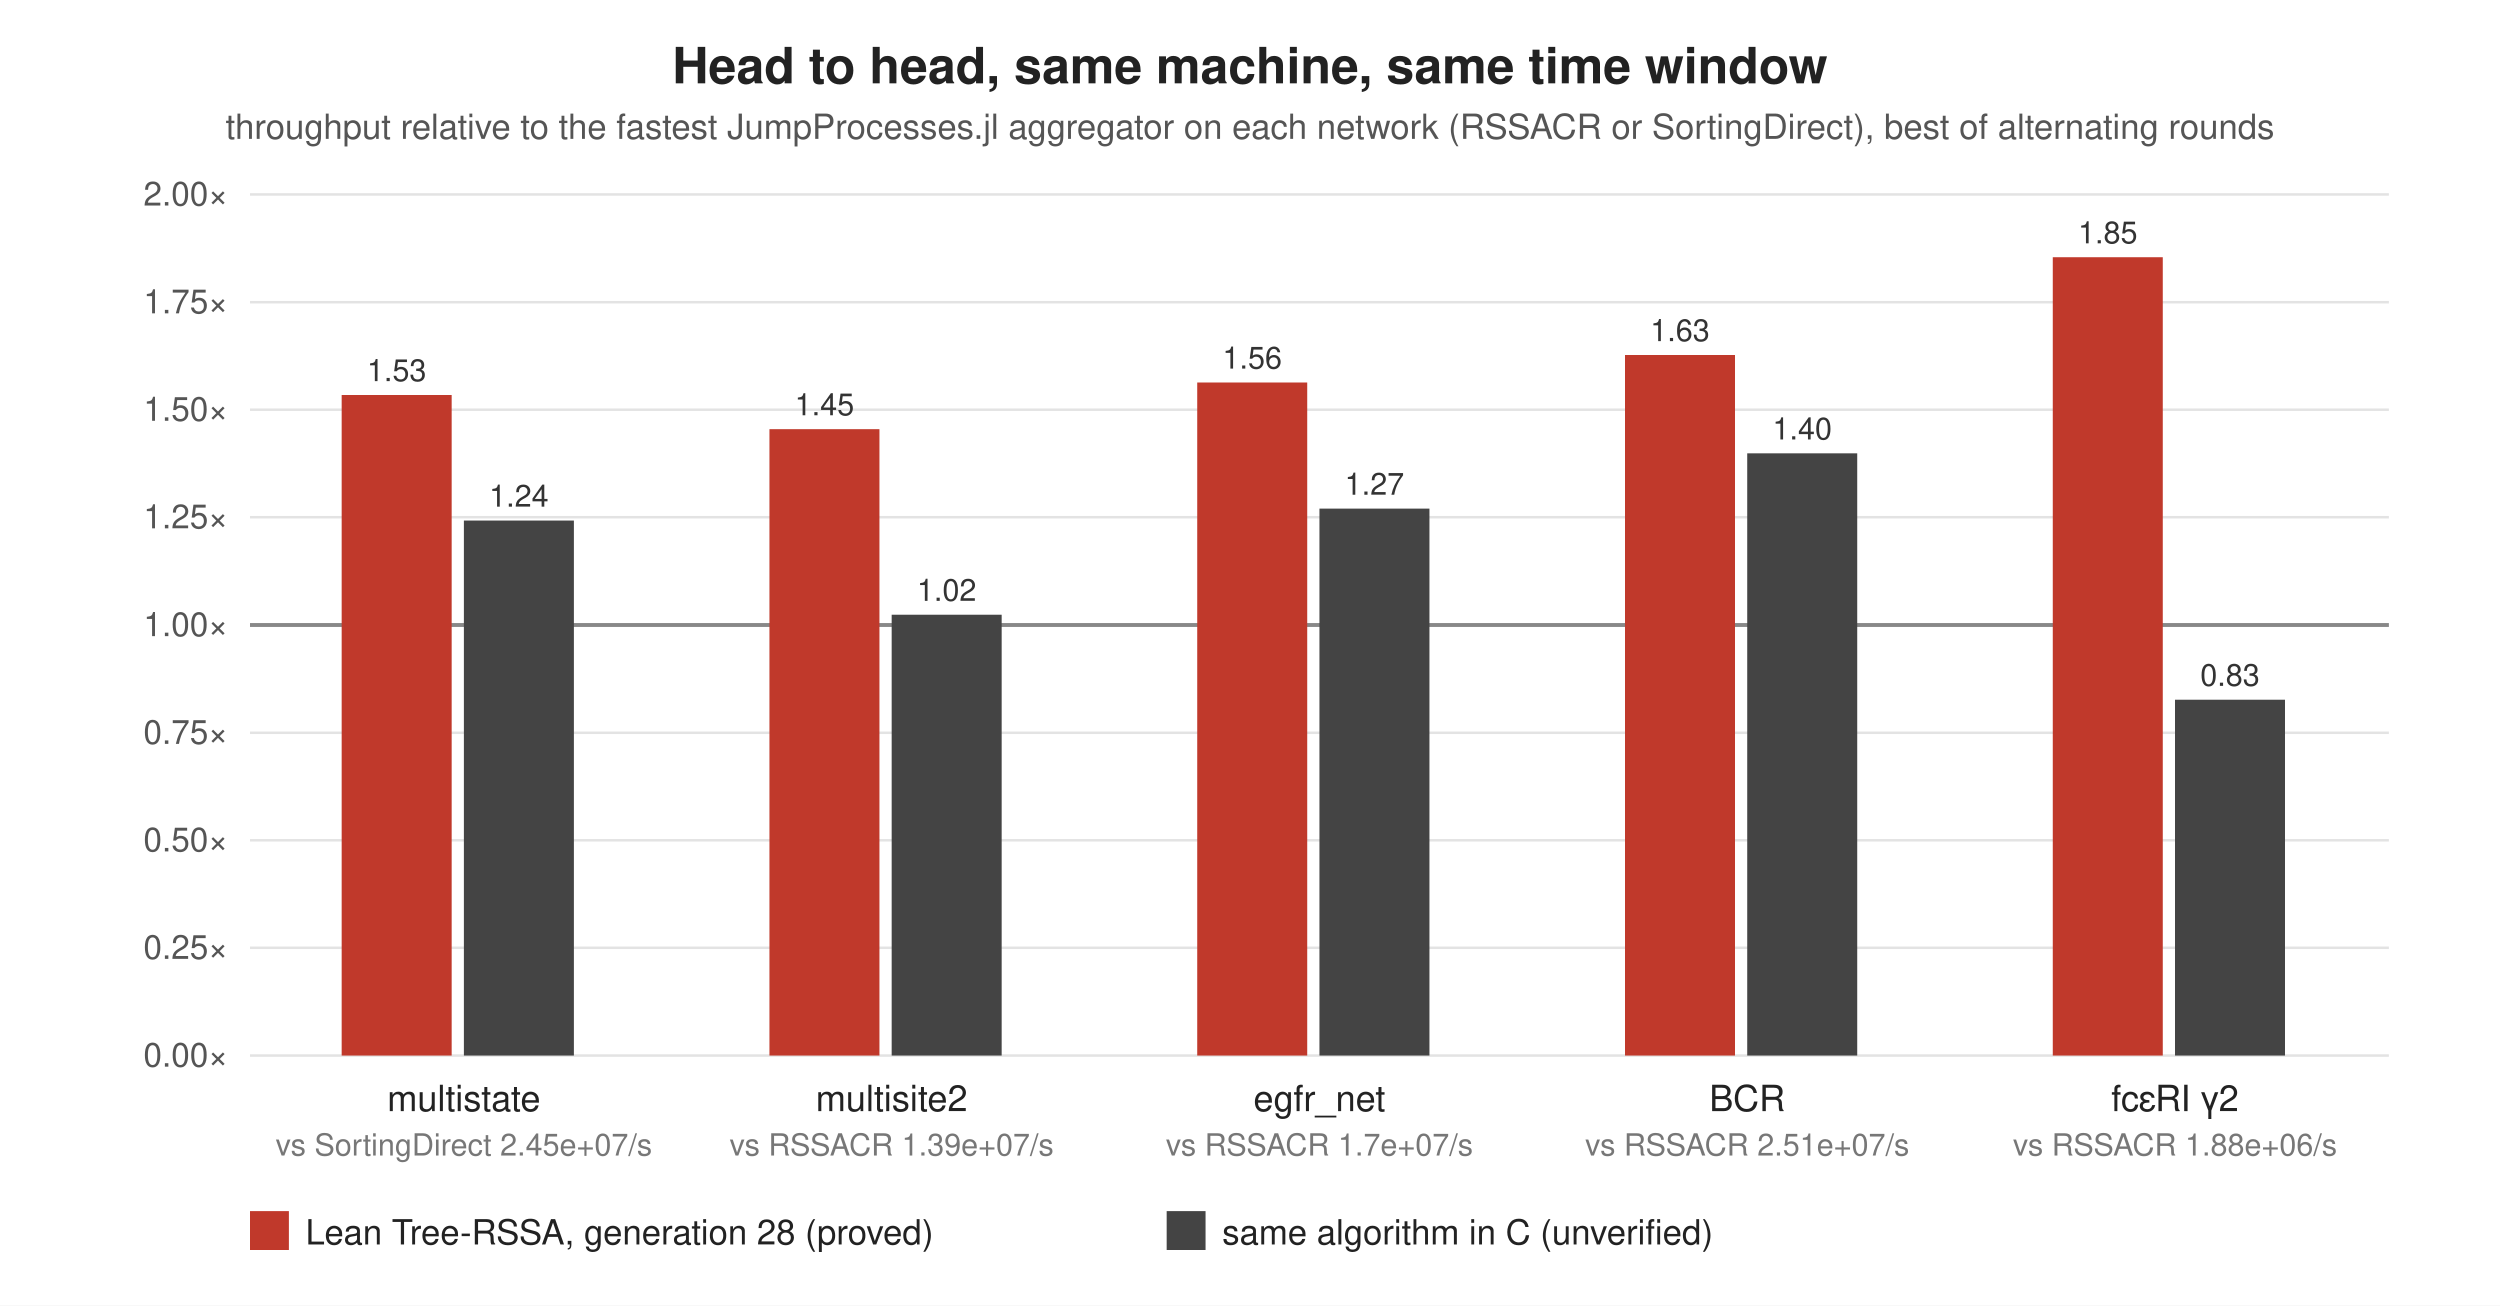
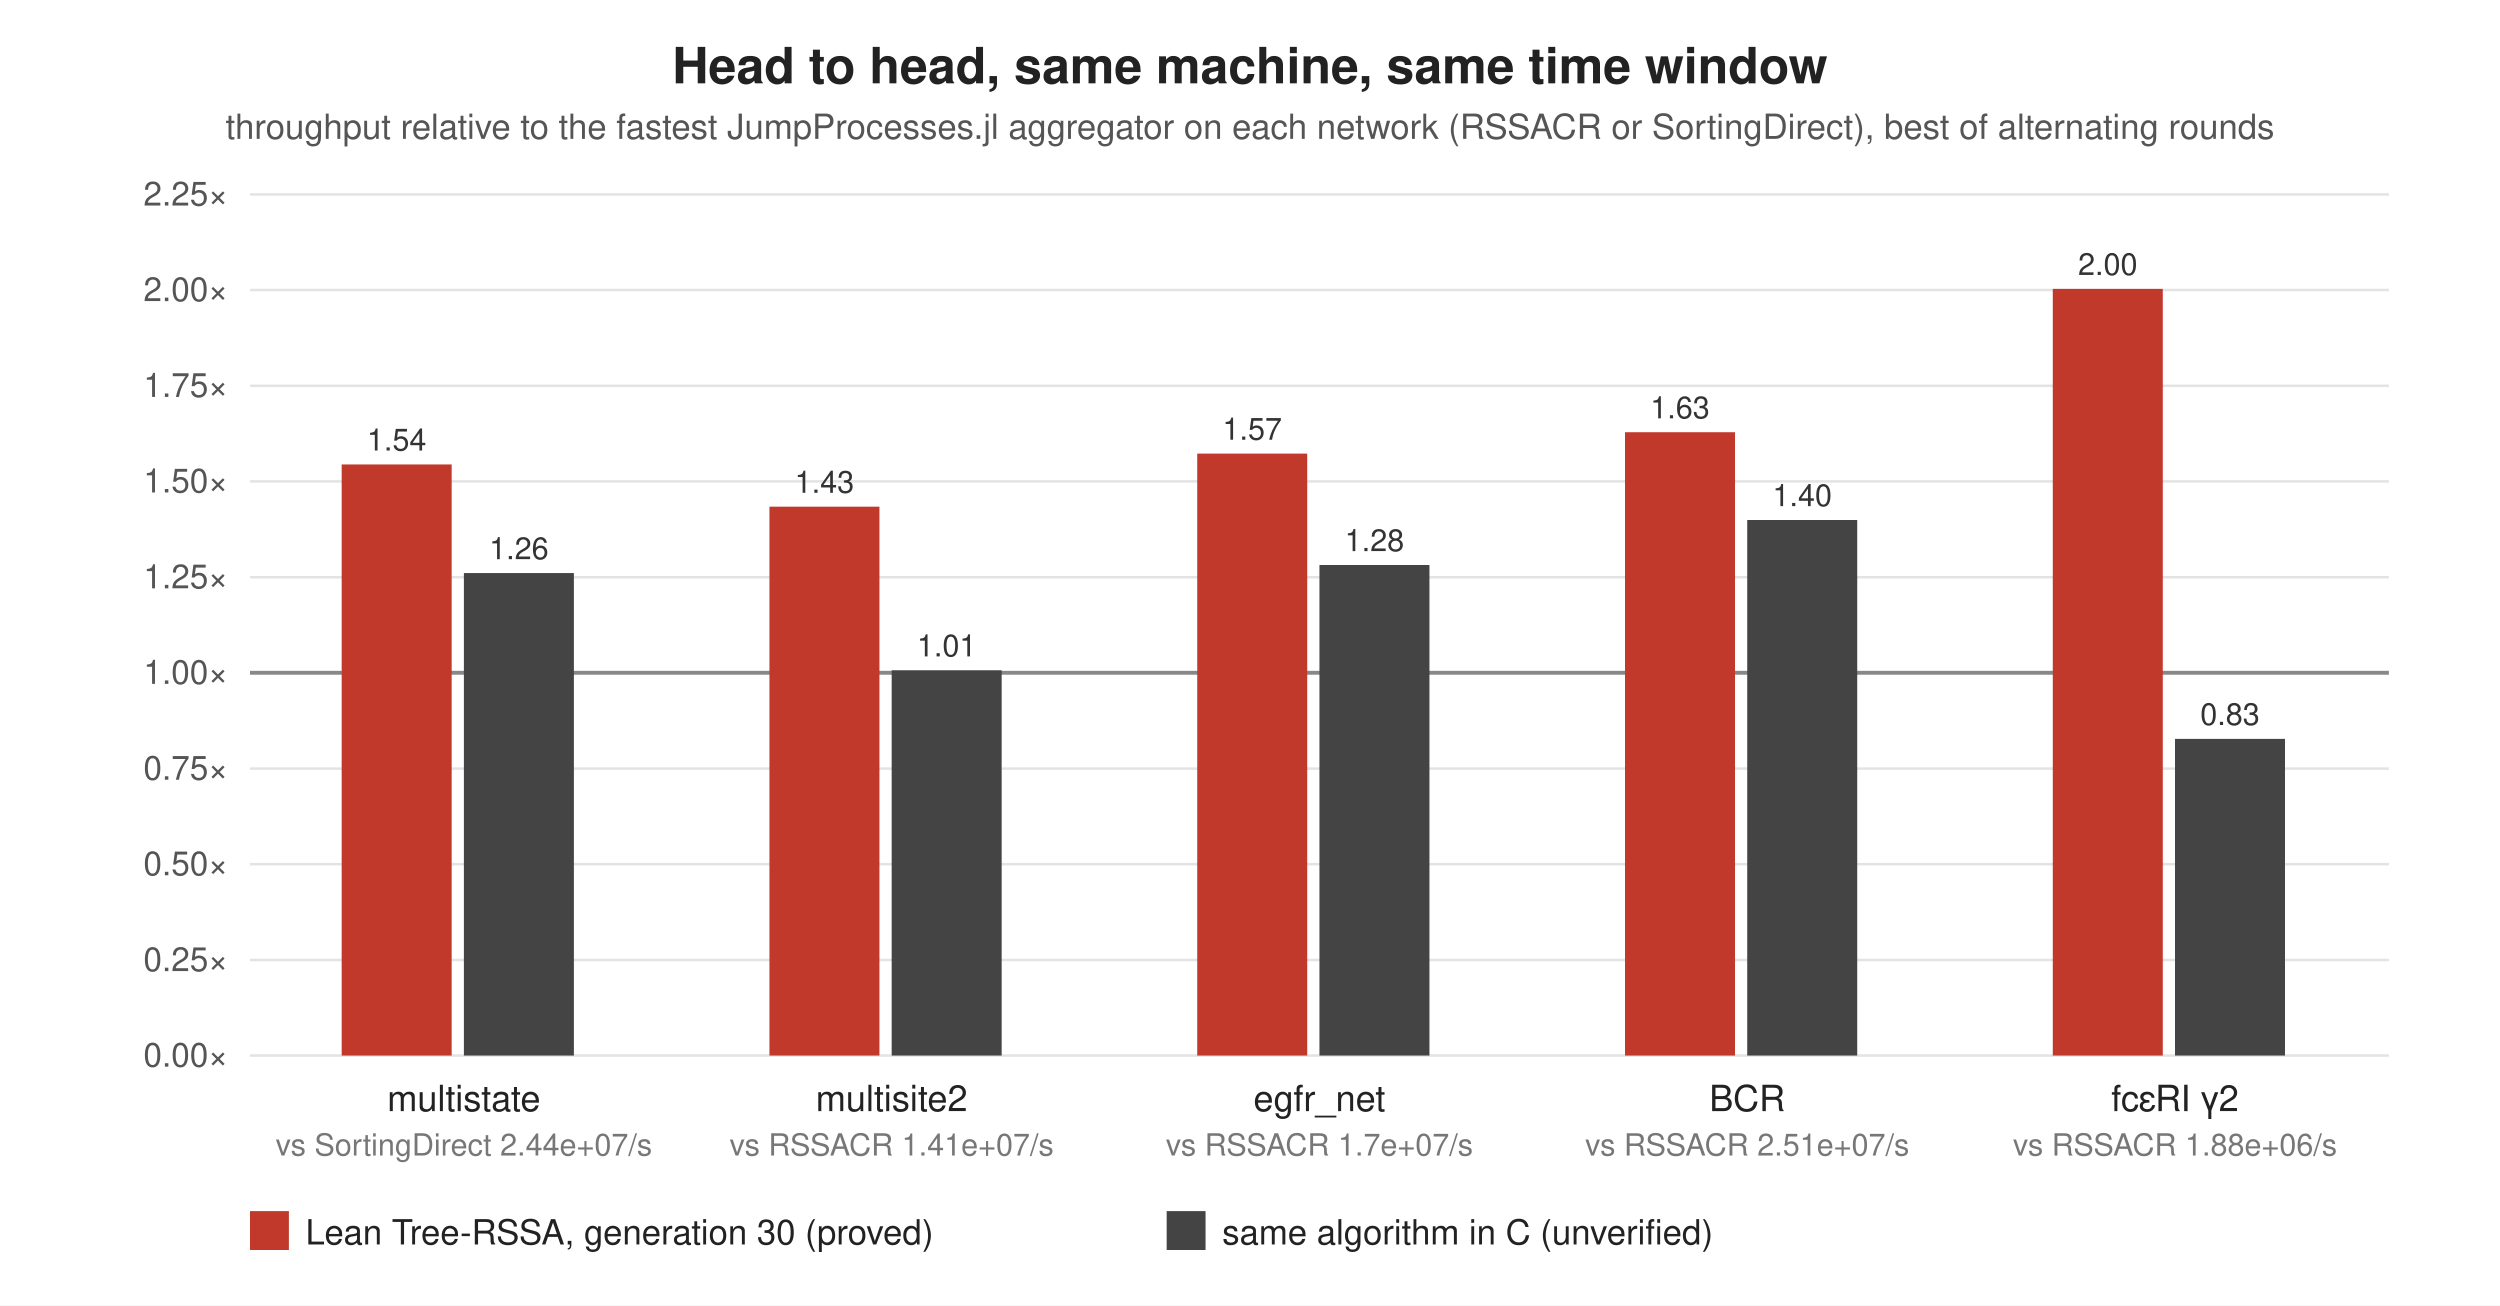
<svg xmlns="http://www.w3.org/2000/svg" viewBox="0 0 900 470" font-family="Helvetica, Arial, sans-serif">
  <rect width="900" height="470" fill="#ffffff" />
  <text x="450.0" y="30" text-anchor="middle" font-size="18" font-weight="bold" fill="#222">Head to head, same machine, same time window</text>
  <text x="450.0" y="50" text-anchor="middle" font-size="12.5" fill="#555">throughput relative to the fastest JumpProcesses.jl aggregator on each network (RSSACR or SortingDirect), best of alternating rounds</text>
  <line x1="90" x2="860" y1="380.0" y2="380.0" stroke="#e3e3e3" stroke-width="0.9" />
  <text x="82" y="384.0" text-anchor="end" font-size="12" fill="#555">0.00×</text>
-   <line x1="90" x2="860" y1="341.2" y2="341.2" stroke="#e3e3e3" stroke-width="0.9" />
-   <text x="82" y="345.2" text-anchor="end" font-size="12" fill="#555">0.25×</text>
-   <line x1="90" x2="860" y1="302.5" y2="302.5" stroke="#e3e3e3" stroke-width="0.9" />
-   <text x="82" y="306.5" text-anchor="end" font-size="12" fill="#555">0.50×</text>
-   <line x1="90" x2="860" y1="263.8" y2="263.8" stroke="#e3e3e3" stroke-width="0.9" />
-   <text x="82" y="267.8" text-anchor="end" font-size="12" fill="#555">0.75×</text>
-   <line x1="90" x2="860" y1="225.0" y2="225.0" stroke="#888" stroke-width="1.4" />
-   <text x="82" y="229.0" text-anchor="end" font-size="12" fill="#555">1.00×</text>
-   <line x1="90" x2="860" y1="186.2" y2="186.2" stroke="#e3e3e3" stroke-width="0.9" />
-   <text x="82" y="190.2" text-anchor="end" font-size="12" fill="#555">1.25×</text>
-   <line x1="90" x2="860" y1="147.5" y2="147.5" stroke="#e3e3e3" stroke-width="0.9" />
-   <text x="82" y="151.5" text-anchor="end" font-size="12" fill="#555">1.50×</text>
-   <line x1="90" x2="860" y1="108.8" y2="108.8" stroke="#e3e3e3" stroke-width="0.9" />
-   <text x="82" y="112.8" text-anchor="end" font-size="12" fill="#555">1.75×</text>
+   <line x1="90" x2="860" y1="345.6" y2="345.6" stroke="#e3e3e3" stroke-width="0.9" />
+   <text x="82" y="349.6" text-anchor="end" font-size="12" fill="#555">0.25×</text>
+   <line x1="90" x2="860" y1="311.1" y2="311.1" stroke="#e3e3e3" stroke-width="0.9" />
+   <text x="82" y="315.1" text-anchor="end" font-size="12" fill="#555">0.50×</text>
+   <line x1="90" x2="860" y1="276.7" y2="276.7" stroke="#e3e3e3" stroke-width="0.9" />
+   <text x="82" y="280.7" text-anchor="end" font-size="12" fill="#555">0.75×</text>
+   <line x1="90" x2="860" y1="242.2" y2="242.2" stroke="#888" stroke-width="1.4" />
+   <text x="82" y="246.2" text-anchor="end" font-size="12" fill="#555">1.00×</text>
+   <line x1="90" x2="860" y1="207.8" y2="207.8" stroke="#e3e3e3" stroke-width="0.9" />
+   <text x="82" y="211.8" text-anchor="end" font-size="12" fill="#555">1.25×</text>
+   <line x1="90" x2="860" y1="173.3" y2="173.3" stroke="#e3e3e3" stroke-width="0.9" />
+   <text x="82" y="177.3" text-anchor="end" font-size="12" fill="#555">1.50×</text>
+   <line x1="90" x2="860" y1="138.9" y2="138.9" stroke="#e3e3e3" stroke-width="0.9" />
+   <text x="82" y="142.9" text-anchor="end" font-size="12" fill="#555">1.75×</text>
+   <line x1="90" x2="860" y1="104.4" y2="104.4" stroke="#e3e3e3" stroke-width="0.9" />
+   <text x="82" y="108.4" text-anchor="end" font-size="12" fill="#555">2.00×</text>
  <line x1="90" x2="860" y1="70.0" y2="70.0" stroke="#e3e3e3" stroke-width="0.9" />
-   <text x="82" y="74.0" text-anchor="end" font-size="12" fill="#555">2.00×</text>
-   <rect x="123.0" y="142.2" width="39.6" height="237.8" fill="#c0392b" />
-   <text x="142.8" y="137.2" text-anchor="middle" font-size="11" fill="#333">1.53</text>
-   <rect x="167.0" y="187.4" width="39.6" height="192.6" fill="#444444" />
-   <text x="186.8" y="182.4" text-anchor="middle" font-size="11" fill="#333">1.24</text>
+   <text x="82" y="74.0" text-anchor="end" font-size="12" fill="#555">2.25×</text>
+   <rect x="123.0" y="167.2" width="39.6" height="212.8" fill="#c0392b" />
+   <text x="142.8" y="162.2" text-anchor="middle" font-size="11" fill="#333">1.54</text>
+   <rect x="167.0" y="206.3" width="39.6" height="173.7" fill="#444444" />
+   <text x="186.8" y="201.3" text-anchor="middle" font-size="11" fill="#333">1.26</text>
  <text x="167.0" y="400" text-anchor="middle" font-size="13" fill="#222">multistate</text>
-   <text x="167.0" y="416" text-anchor="middle" font-size="11" fill="#777">vs SortingDirect 2.45e+07/s</text>
-   <rect x="277.0" y="154.5" width="39.6" height="225.5" fill="#c0392b" />
-   <text x="296.8" y="149.5" text-anchor="middle" font-size="11" fill="#333">1.45</text>
-   <rect x="321.0" y="221.3" width="39.6" height="158.7" fill="#444444" />
-   <text x="340.8" y="216.3" text-anchor="middle" font-size="11" fill="#333">1.02</text>
+   <text x="167.0" y="416" text-anchor="middle" font-size="11" fill="#777">vs SortingDirect 2.44e+07/s</text>
+   <rect x="277.0" y="182.4" width="39.6" height="197.6" fill="#c0392b" />
+   <text x="296.8" y="177.4" text-anchor="middle" font-size="11" fill="#333">1.43</text>
+   <rect x="321.0" y="241.3" width="39.6" height="138.7" fill="#444444" />
+   <text x="340.8" y="236.3" text-anchor="middle" font-size="11" fill="#333">1.01</text>
  <text x="321.0" y="400" text-anchor="middle" font-size="13" fill="#222">multisite2</text>
-   <text x="321.0" y="416" text-anchor="middle" font-size="11" fill="#777">vs RSSACR 1.39e+07/s</text>
-   <rect x="431.0" y="137.7" width="39.6" height="242.3" fill="#c0392b" />
-   <text x="450.8" y="132.7" text-anchor="middle" font-size="11" fill="#333">1.56</text>
-   <rect x="475.0" y="183.1" width="39.6" height="196.9" fill="#444444" />
-   <text x="494.8" y="178.1" text-anchor="middle" font-size="11" fill="#333">1.27</text>
+   <text x="321.0" y="416" text-anchor="middle" font-size="11" fill="#777">vs RSSACR 1.41e+07/s</text>
+   <rect x="431.0" y="163.3" width="39.6" height="216.7" fill="#c0392b" />
+   <text x="450.8" y="158.3" text-anchor="middle" font-size="11" fill="#333">1.57</text>
+   <rect x="475.0" y="203.4" width="39.6" height="176.6" fill="#444444" />
+   <text x="494.8" y="198.4" text-anchor="middle" font-size="11" fill="#333">1.28</text>
  <text x="475.0" y="400" text-anchor="middle" font-size="13" fill="#222">egfr_net</text>
  <text x="475.0" y="416" text-anchor="middle" font-size="11" fill="#777">vs RSSACR 1.7e+07/s</text>
-   <rect x="585.0" y="127.8" width="39.6" height="252.2" fill="#c0392b" />
-   <text x="604.8" y="122.8" text-anchor="middle" font-size="11" fill="#333">1.63</text>
-   <rect x="629.0" y="163.2" width="39.6" height="216.8" fill="#444444" />
-   <text x="648.8" y="158.2" text-anchor="middle" font-size="11" fill="#333">1.40</text>
+   <rect x="585.0" y="155.6" width="39.6" height="224.4" fill="#c0392b" />
+   <text x="604.8" y="150.6" text-anchor="middle" font-size="11" fill="#333">1.63</text>
+   <rect x="629.0" y="187.2" width="39.6" height="192.8" fill="#444444" />
+   <text x="648.8" y="182.2" text-anchor="middle" font-size="11" fill="#333">1.40</text>
  <text x="629.0" y="400" text-anchor="middle" font-size="13" fill="#222">BCR</text>
  <text x="629.0" y="416" text-anchor="middle" font-size="11" fill="#777">vs RSSACR 2.51e+07/s</text>
-   <rect x="739.0" y="92.6" width="39.6" height="287.4" fill="#c0392b" />
-   <text x="758.8" y="87.6" text-anchor="middle" font-size="11" fill="#333">1.85</text>
-   <rect x="783.0" y="251.9" width="39.6" height="128.1" fill="#444444" />
-   <text x="802.8" y="246.9" text-anchor="middle" font-size="11" fill="#333">0.83</text>
+   <rect x="739.0" y="104.0" width="39.6" height="276.0" fill="#c0392b" />
+   <text x="758.8" y="99.0" text-anchor="middle" font-size="11" fill="#333">2.00</text>
+   <rect x="783.0" y="266.0" width="39.6" height="114.0" fill="#444444" />
+   <text x="802.8" y="261.0" text-anchor="middle" font-size="11" fill="#333">0.83</text>
  <text x="783.0" y="400" text-anchor="middle" font-size="13" fill="#222">fcεRI γ2</text>
  <text x="783.0" y="416" text-anchor="middle" font-size="11" fill="#777">vs RSSACR 1.88e+06/s</text>
  <rect x="90" y="436" width="14" height="14" fill="#c0392b" />
-   <text x="110" y="448" font-size="12.5" fill="#222">Lean Tree-RSSA, generation 28 (proved)</text>
+   <text x="110" y="448" font-size="12.5" fill="#222">Lean Tree-RSSA, generation 30 (proved)</text>
  <rect x="420" y="436" width="14" height="14" fill="#444444" />
  <text x="440" y="448" font-size="12.5" fill="#222">same algorithm in C (unverified)</text>
</svg>
